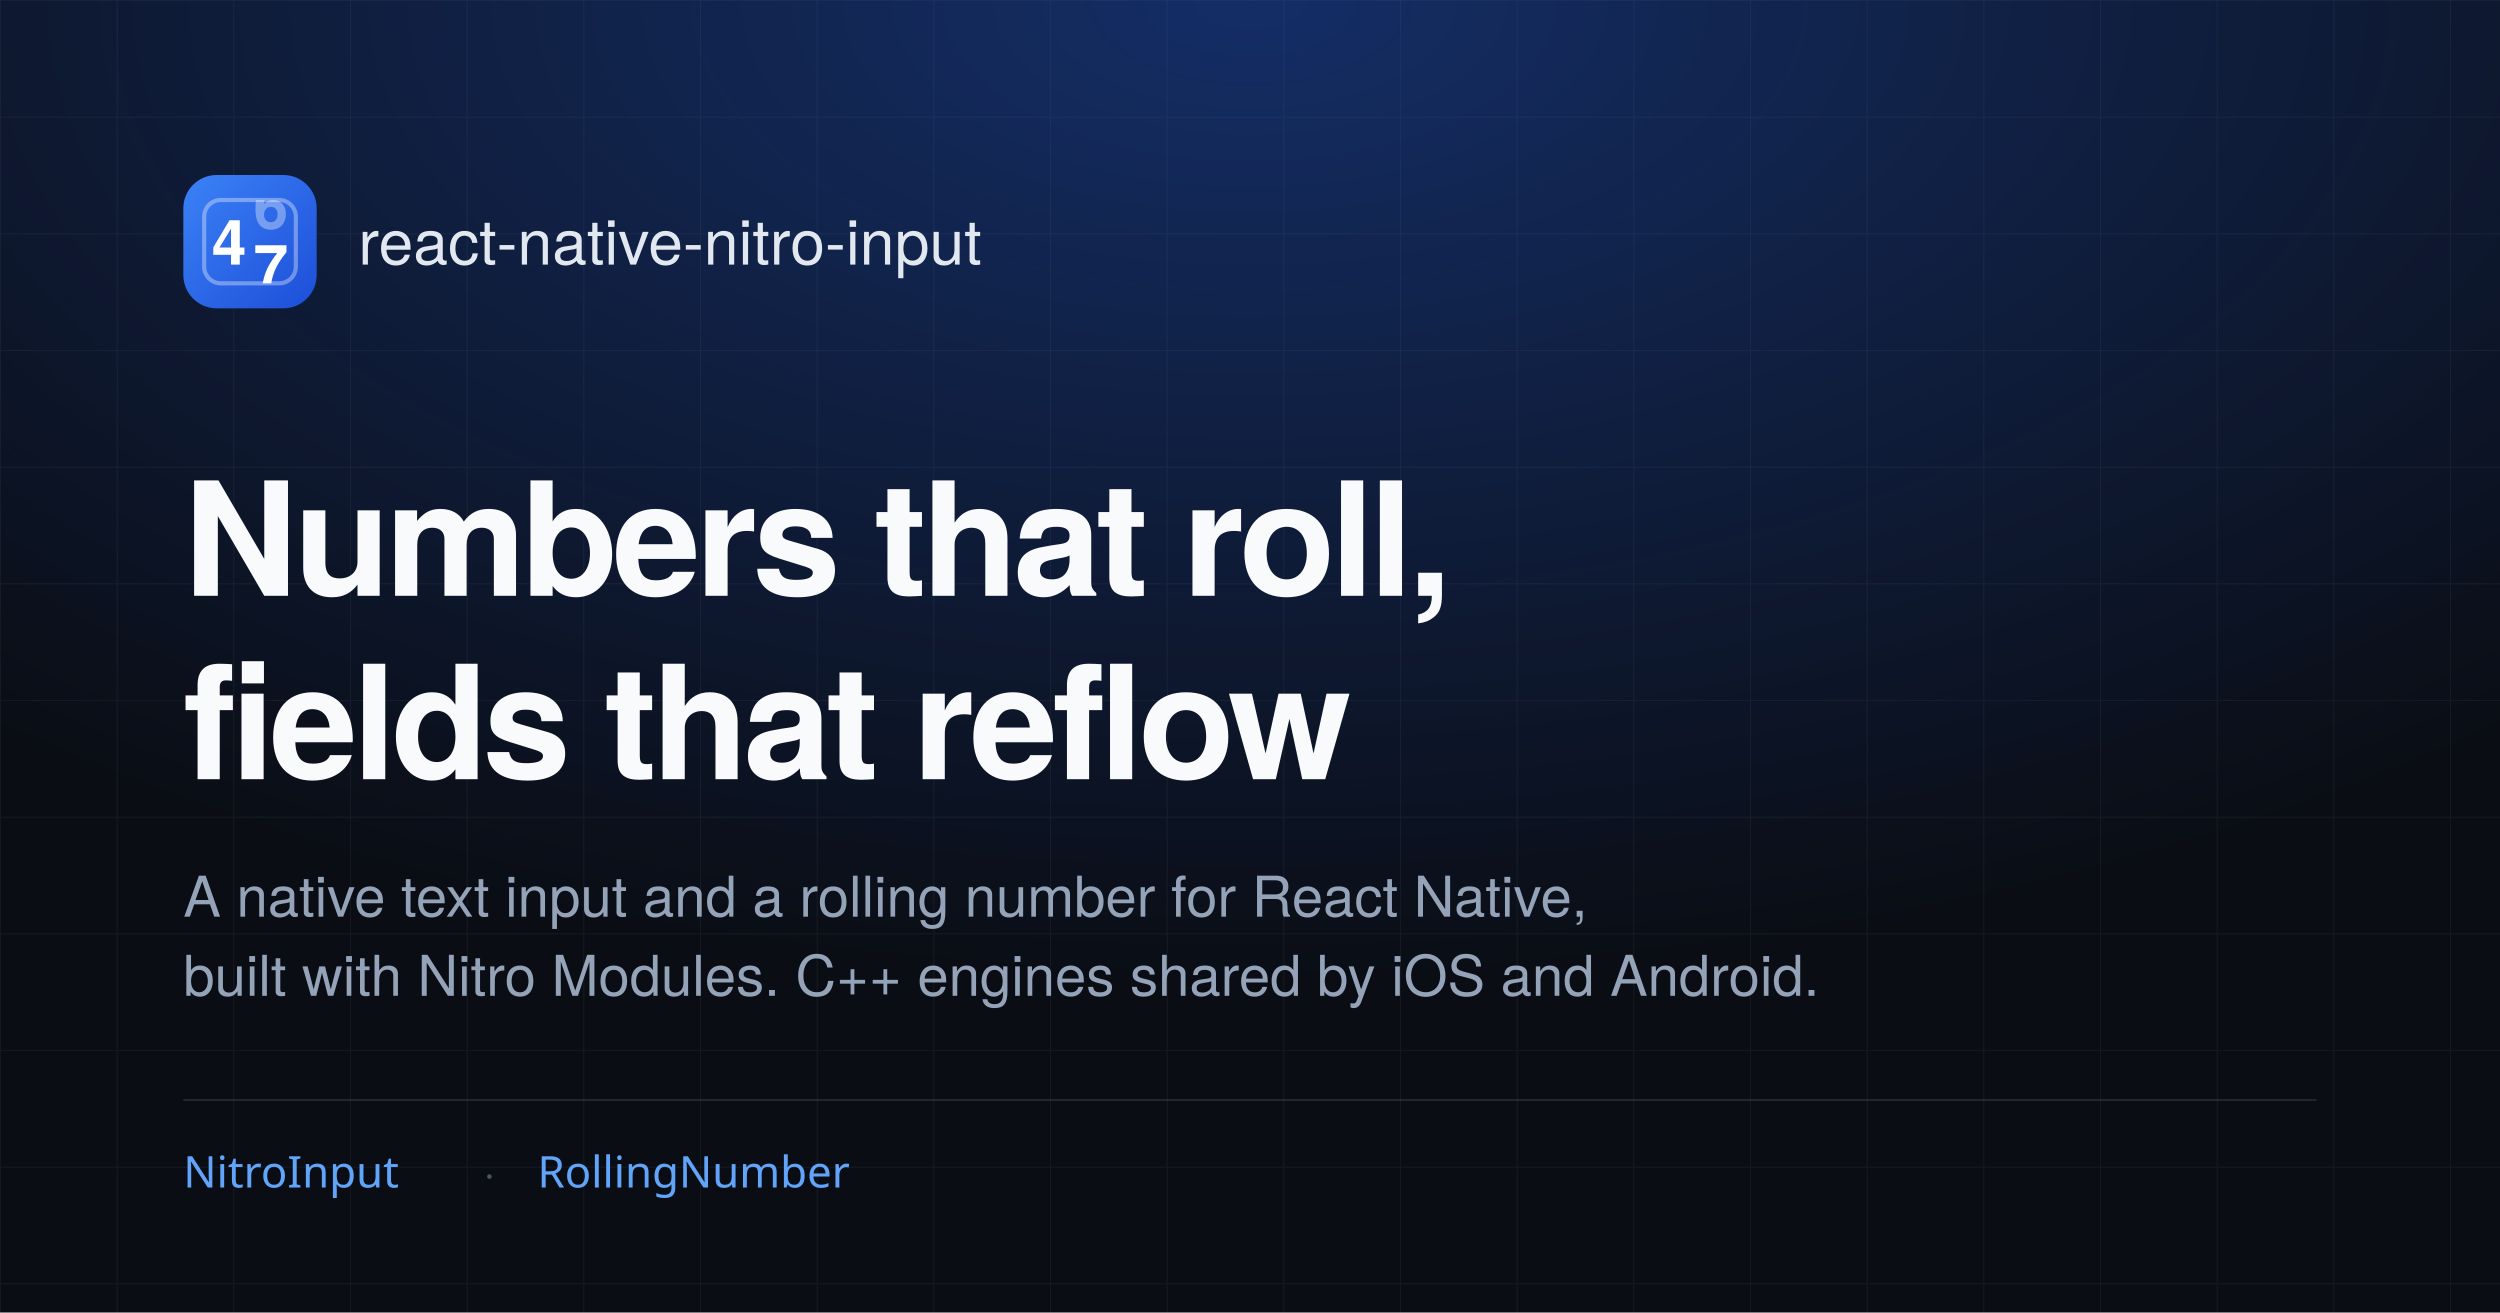
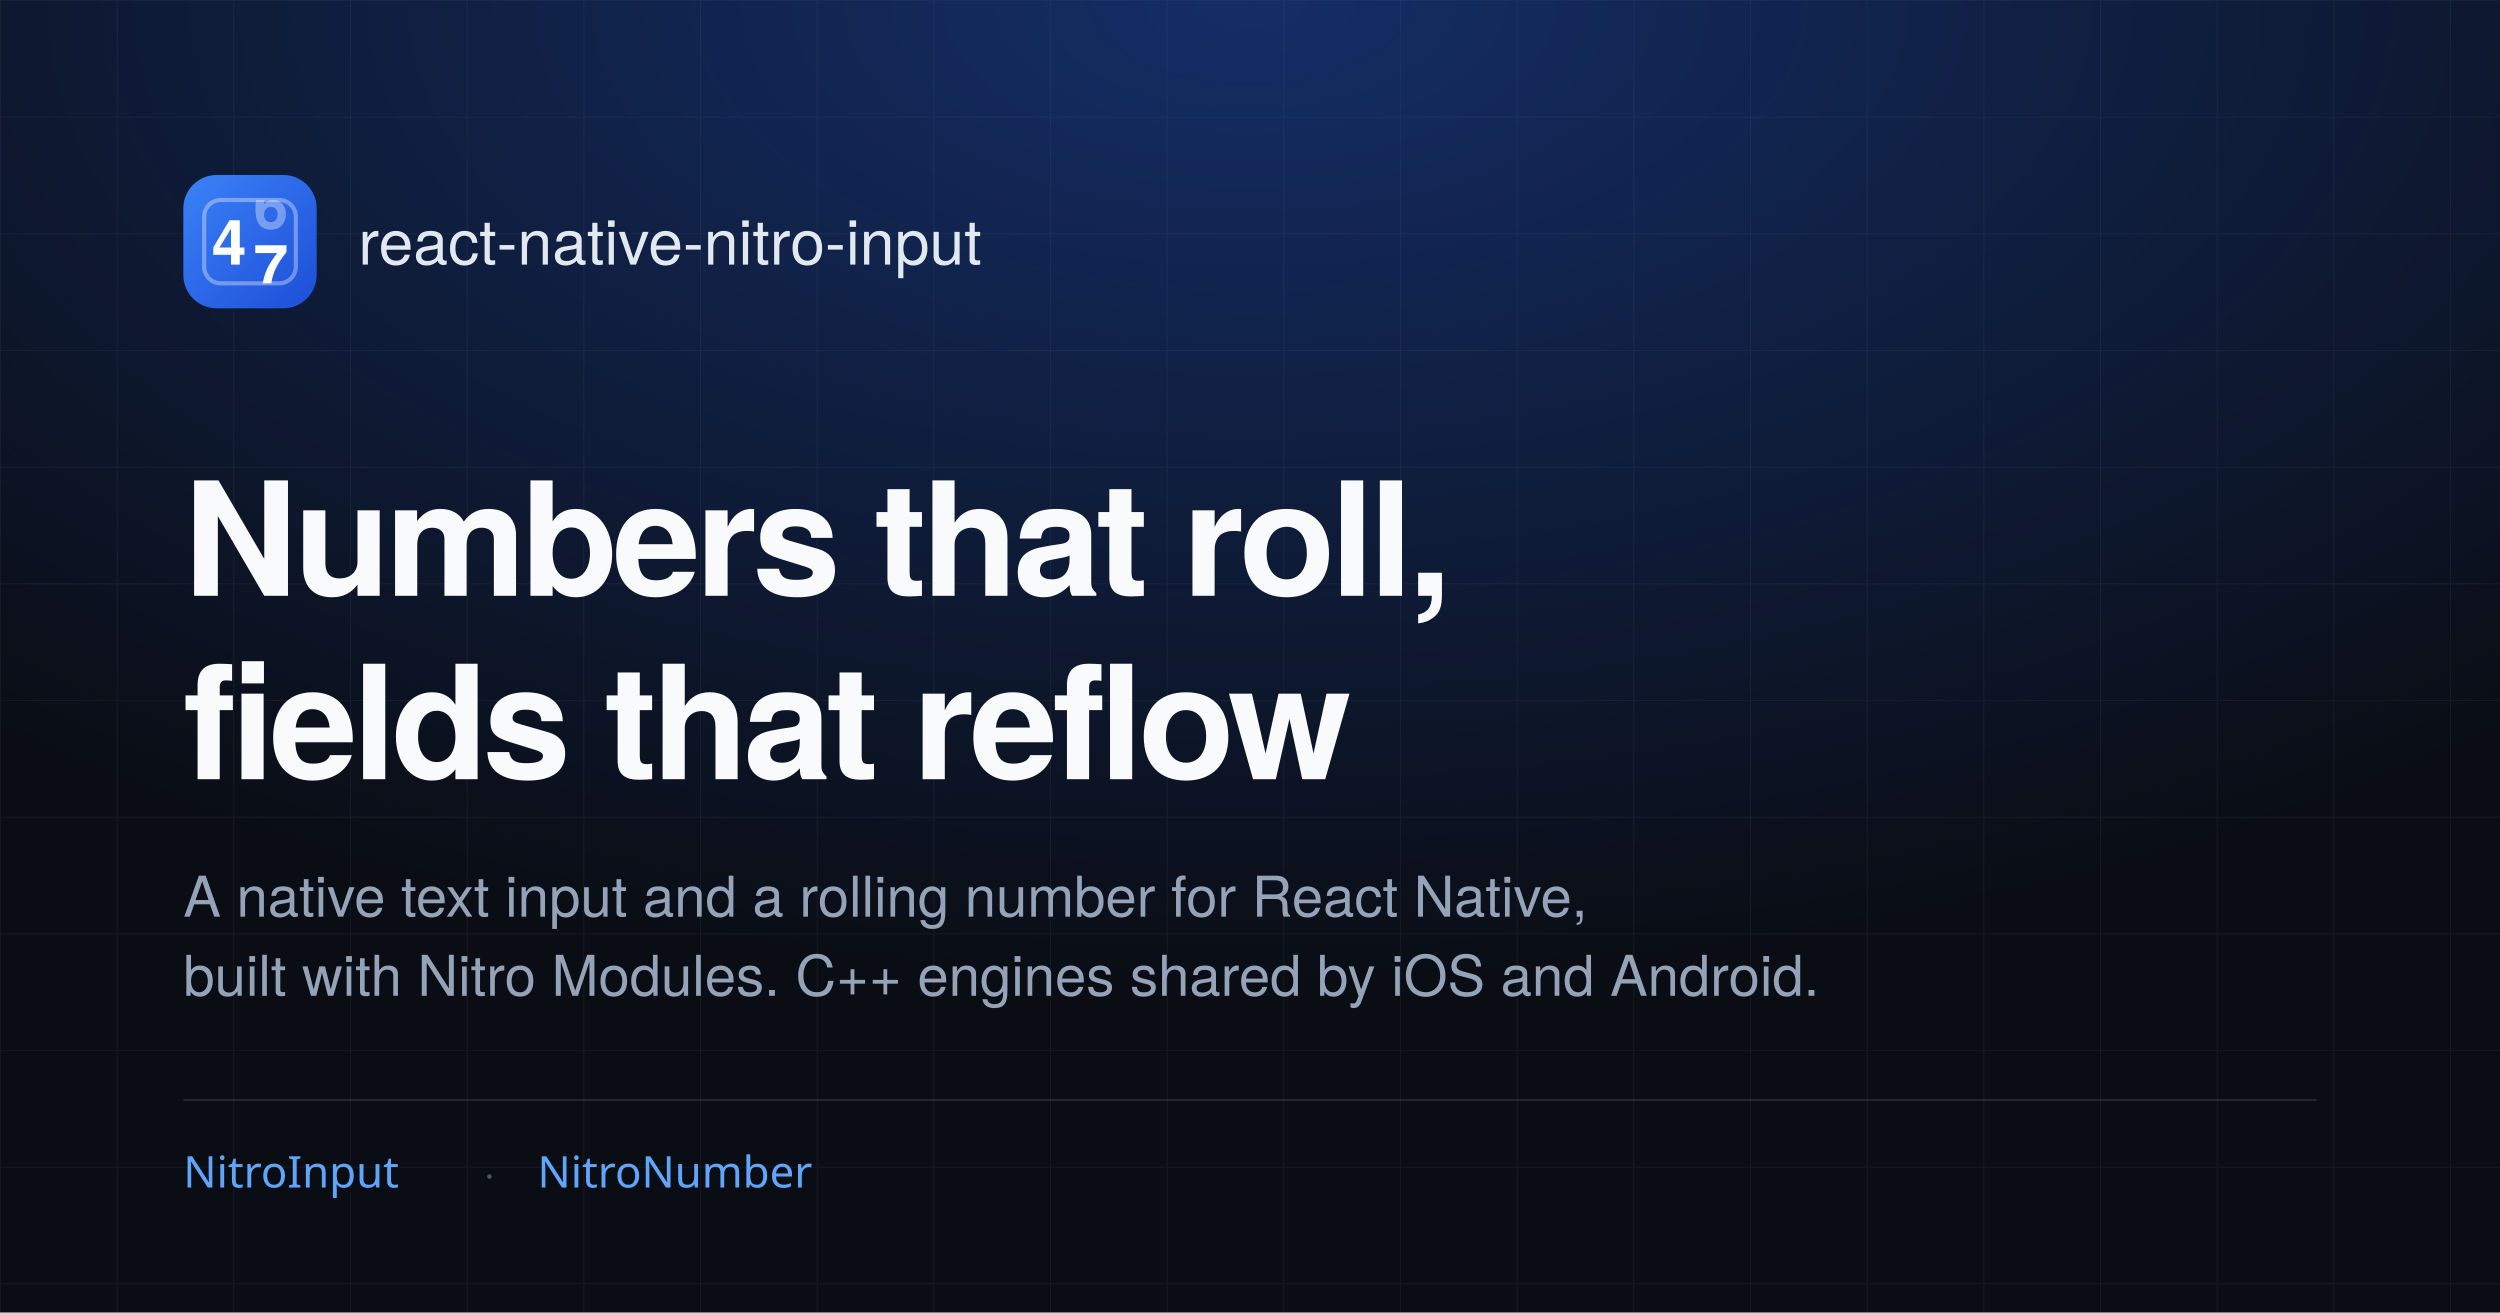
<svg xmlns="http://www.w3.org/2000/svg" width="1200" height="630" viewBox="0 0 1200 630">
  <defs>
    <linearGradient id="mark" x1="0" y1="0" x2="1" y2="1">
      <stop offset="0" stop-color="#3b82f6" />
      <stop offset="1" stop-color="#1d4ed8" />
    </linearGradient>
    <radialGradient id="glow" cx="0.5" cy="0" r="0.75">
      <stop offset="0" stop-color="#2563eb" stop-opacity="0.38" />
      <stop offset="1" stop-color="#2563eb" stop-opacity="0" />
    </radialGradient>
    <pattern id="grid" width="56" height="56" patternUnits="userSpaceOnUse">
      <path d="M56 0H0V56" fill="none" stroke="#ffffff" stroke-opacity="0.05" stroke-width="1" />
    </pattern>
    <clipPath id="wheel">
      <rect x="10" y="12" width="44" height="40" rx="8" />
    </clipPath>
  </defs>
  <rect width="1200" height="630" fill="#0a0d14" />
  <rect width="1200" height="630" fill="url(#grid)" />
  <rect width="1200" height="630" fill="url(#glow)" />
  <g transform="translate(88, 84)">
    <rect width="64" height="64" rx="16" fill="url(#mark)" />
    <g clip-path="url(#wheel)" fill="#fff" font-family="Helvetica Neue" font-weight="bold" font-size="30" text-anchor="middle">
      <text x="22" y="43">4</text>
      <text x="42" y="26" opacity="0.35">6</text>
      <text x="42" y="55">7</text>
    </g>
    <rect x="10" y="12" width="44" height="40" rx="8" fill="none" stroke="#ffffff" stroke-opacity="0.35" stroke-width="2" />
  </g>
  <text x="172" y="127" font-family="Helvetica Neue" font-weight="medium" font-size="30" fill="#e2e8f0">react-native-nitro-input</text>
  <text x="88" y="286" font-family="Helvetica Neue" font-weight="bold" font-size="76" fill="#f8fafc" letter-spacing="-2.5">Numbers that roll,</text>
  <text x="88" y="374" font-family="Helvetica Neue" font-weight="bold" font-size="76" fill="#f8fafc" letter-spacing="-2.5">fields that reflow</text>
  <text x="88" y="440" font-family="Helvetica Neue" font-size="27" fill="#94a3b8">A native text input and a rolling number for React Native,</text>
  <text x="88" y="478" font-family="Helvetica Neue" font-size="27" fill="#94a3b8">built with Nitro Modules. C++ engines shared by iOS and Android.</text>
  <line x1="88" y1="528" x2="1112" y2="528" stroke="#ffffff" stroke-opacity="0.1" stroke-width="1" />
  <text x="88" y="570" font-family="Menlo" font-size="21" fill="#60a5fa">NitroInput</text>
  <text x="232" y="570" font-family="Helvetica Neue" font-size="21" fill="#475569">·</text>
-   <text x="258" y="570" font-family="Menlo" font-size="21" fill="#60a5fa">RollingNumber</text>
+   <text x="258" y="570" font-family="Menlo" font-size="21" fill="#60a5fa">NitroNumber</text>
</svg>
